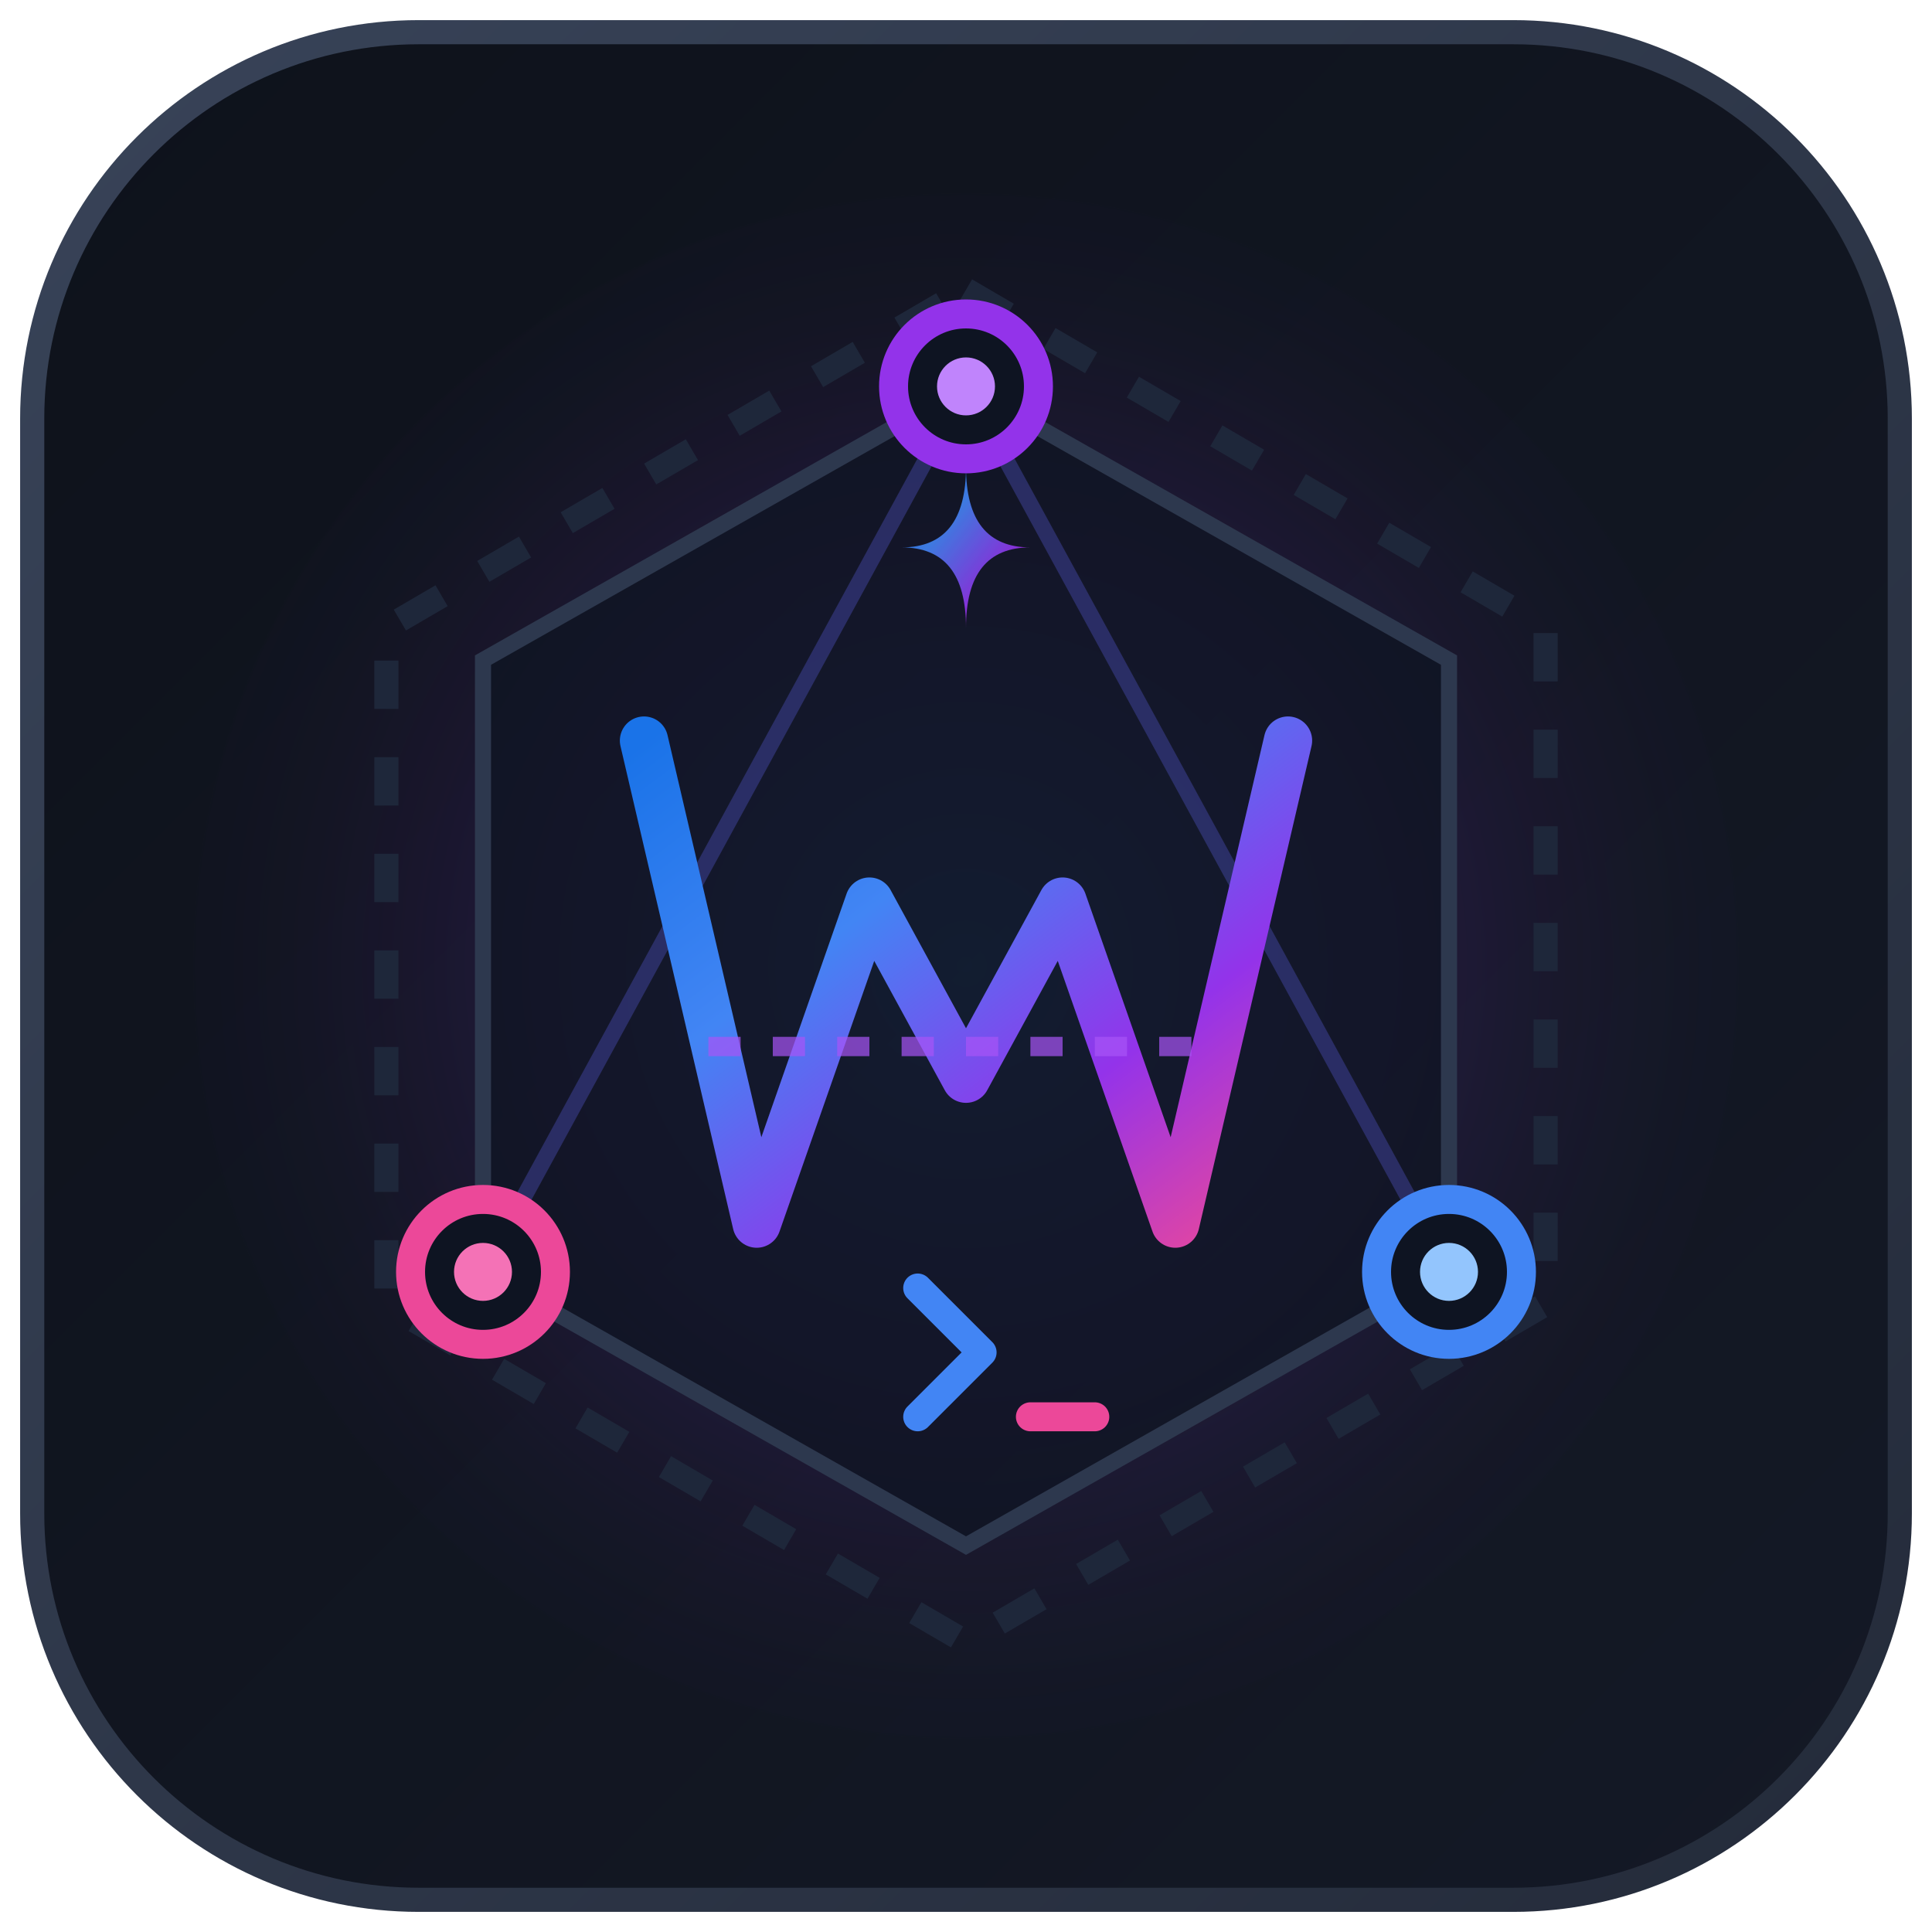
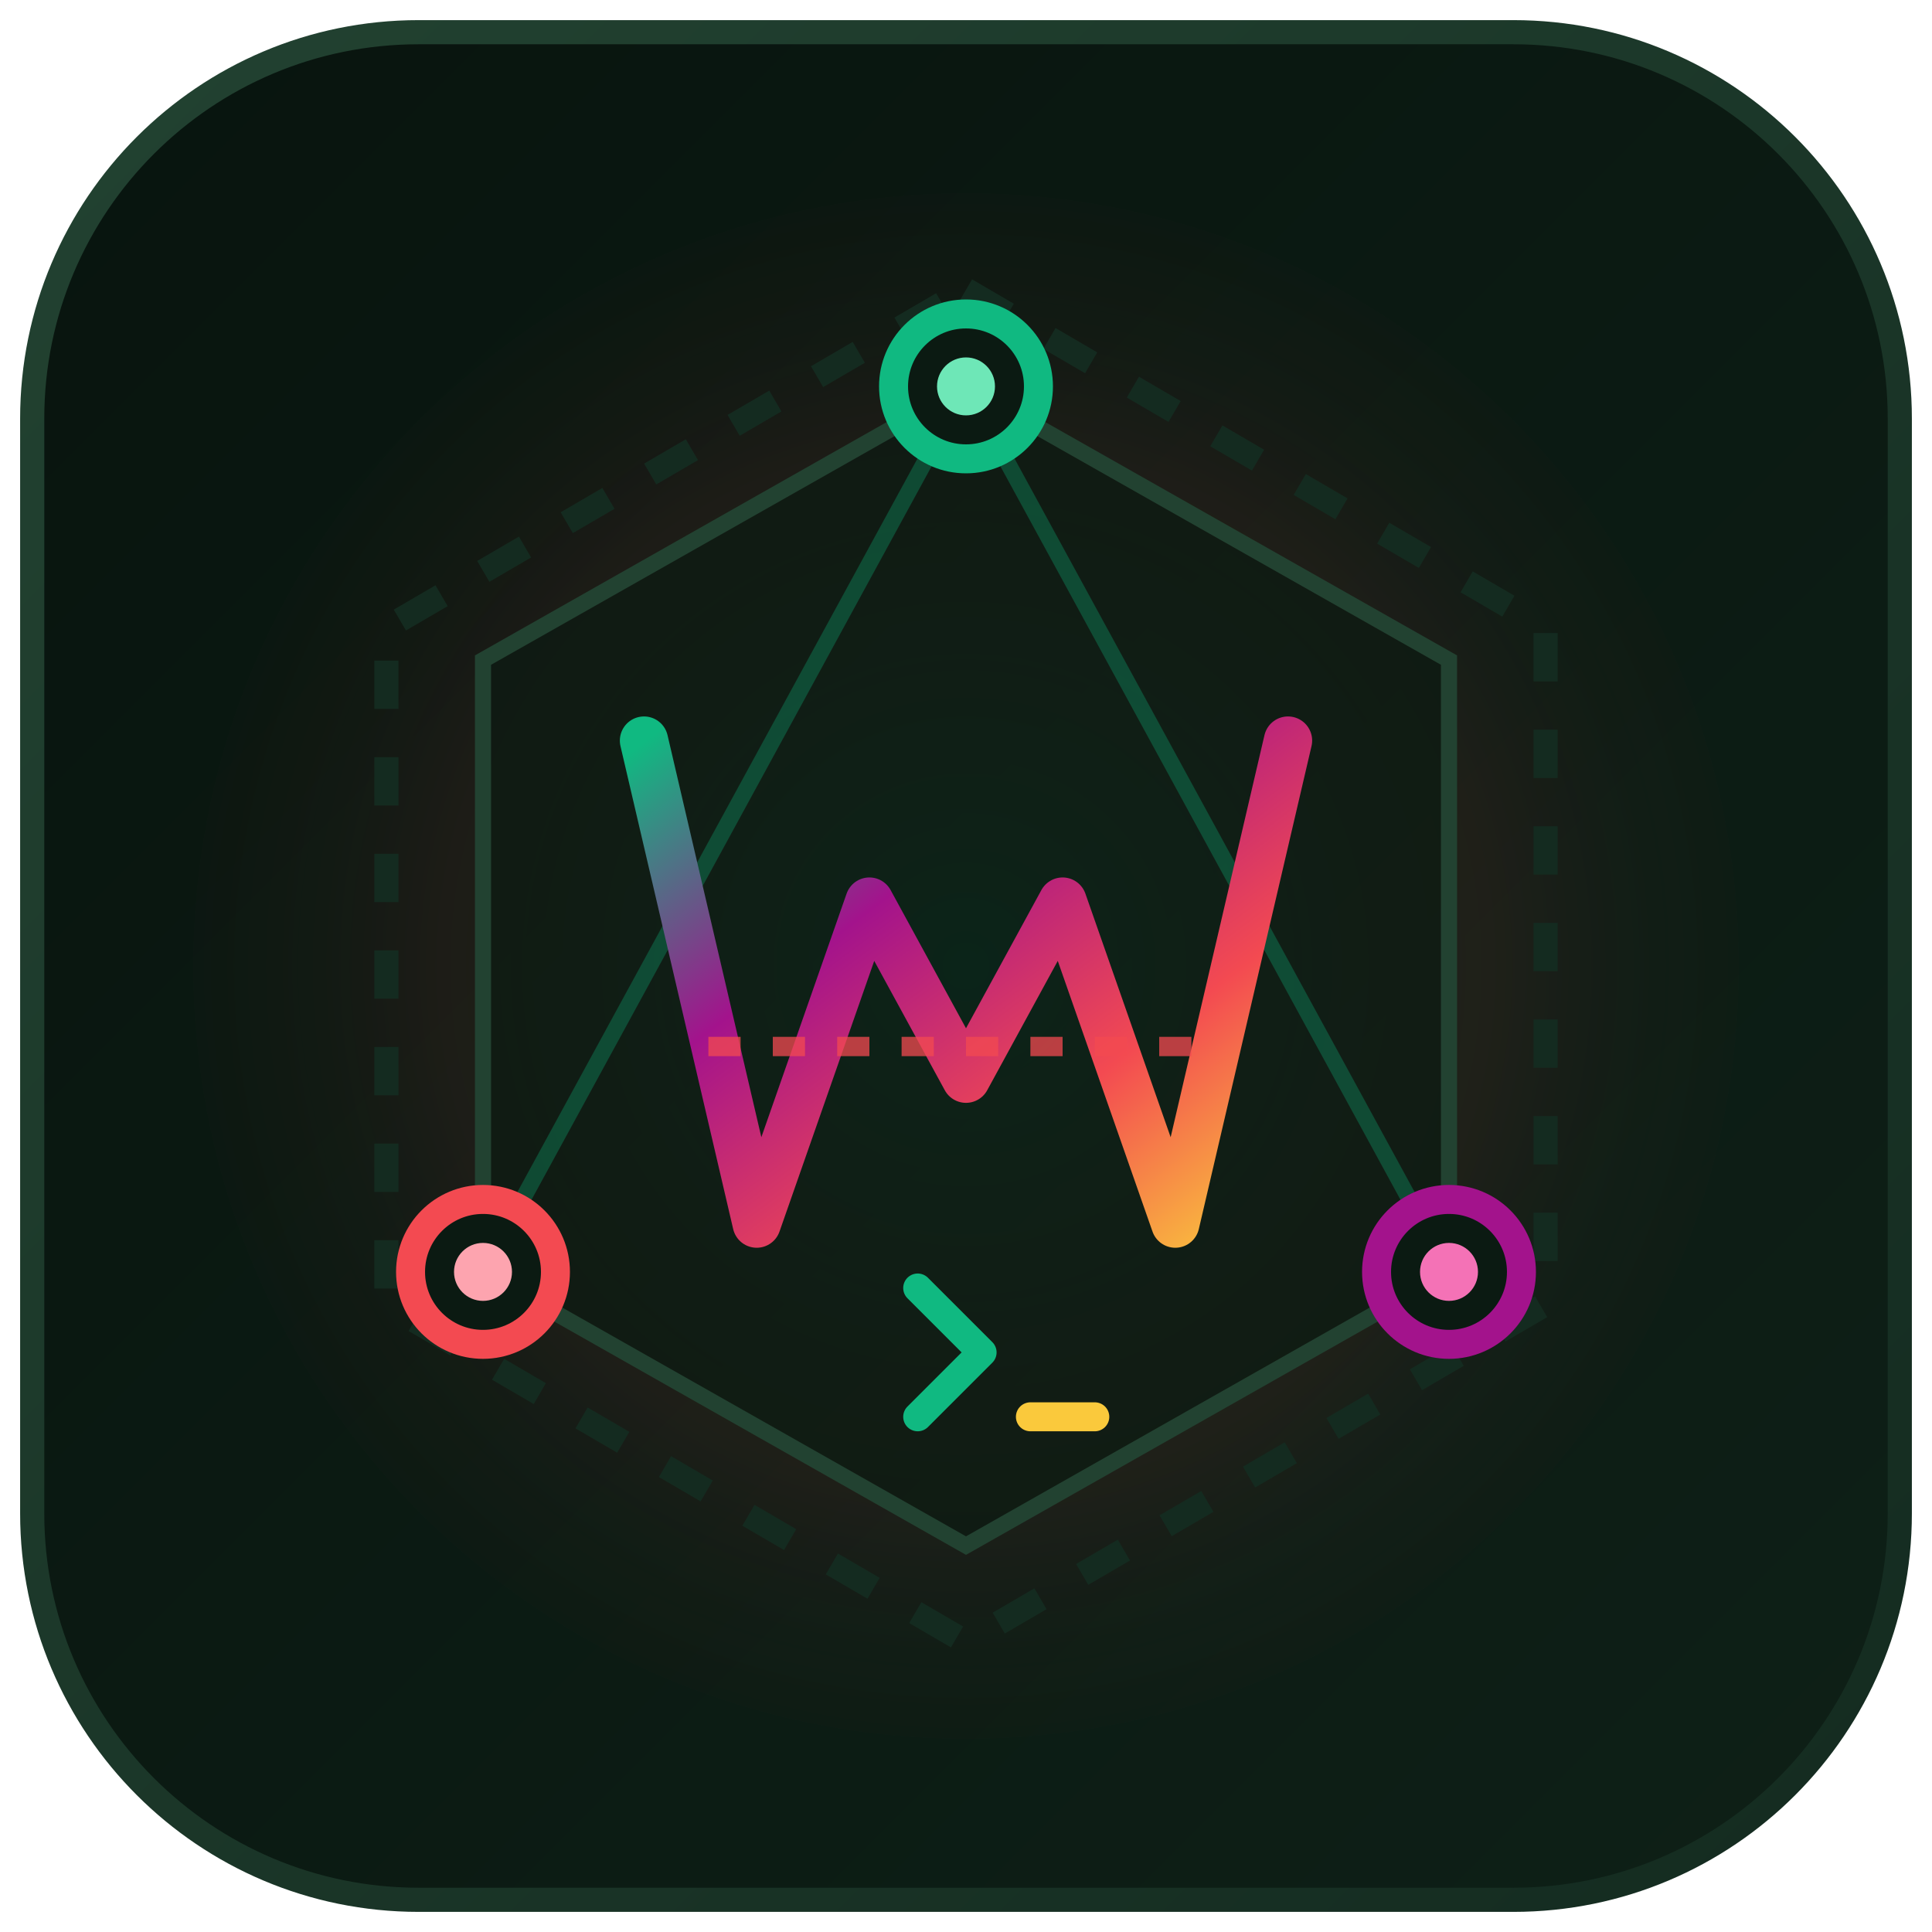
<svg xmlns="http://www.w3.org/2000/svg" viewBox="0 0 120 120" width="100%" height="100%" fill="none">
  <defs>
    <linearGradient id="icon-bg" x1="0%" y1="0%" x2="100%" y2="100%">
-       <stop offset="0%" stop-color="#0E121B" />
-       <stop offset="100%" stop-color="#141926" />
+       <stop offset="0%" stop-color="#08140E" />
+       <stop offset="100%" stop-color="#0E2017" />
    </linearGradient>
    <linearGradient id="icon-border" x1="0%" y1="0%" x2="100%" y2="100%">
-       <stop offset="0%" stop-color="#384358" />
-       <stop offset="100%" stop-color="#242B3A" />
+       <stop offset="0%" stop-color="#224231" />
+       <stop offset="100%" stop-color="#142B20" />
    </linearGradient>
    <linearGradient id="keel-grad" x1="0%" y1="0%" x2="100%" y2="100%">
-       <stop offset="0%" stop-color="#1A73E8" />
-       <stop offset="35%" stop-color="#4285F4" />
-       <stop offset="70%" stop-color="#9333EA" />
-       <stop offset="100%" stop-color="#EC4899" />
+       <stop offset="0%" stop-color="#10B981" />
+       <stop offset="35%" stop-color="#A3138C" />
+       <stop offset="70%" stop-color="#F34A51" />
+       <stop offset="100%" stop-color="#FAC93C" />
    </linearGradient>
    <radialGradient id="icon-glow" cx="60" cy="60" r="55" gradientUnits="userSpaceOnUse">
-       <stop offset="0%" stop-color="#4285F4" stop-opacity="0.25" />
-       <stop offset="50%" stop-color="#9333EA" stop-opacity="0.12" />
-       <stop offset="100%" stop-color="#0E121B" stop-opacity="0" />
+       <stop offset="0%" stop-color="#10B981" stop-opacity="0.22" />
+       <stop offset="60%" stop-color="#F34A51" stop-opacity="0.08" />
+       <stop offset="100%" stop-color="#08140E" stop-opacity="0" />
    </radialGradient>
  </defs>
  <rect x="2" y="2" width="116" height="116" rx="24" fill="url(#icon-bg)" stroke="url(#icon-border)" stroke-width="1.5" />
  <circle cx="60" cy="60" r="48" fill="url(#icon-glow)" />
-   <polygon points="60,18 96,39 96,81 60,102 24,81 24,39" fill="none" stroke="#1E273A" stroke-width="1.5" stroke-dasharray="3 3" />
-   <polygon points="60,24 90,41 90,79 60,96 30,79 30,41" fill="#0E1422" fill-opacity="0.7" stroke="#2D384E" stroke-width="1" />
-   <path d="M60,24 L90,79 M30,79 L60,24" stroke="#6366F1" stroke-opacity="0.3" stroke-width="1" />
+   <polygon points="60,18 96,39 96,81 60,102 24,81 24,39" fill="none" stroke="#142B20" stroke-width="1.5" stroke-dasharray="3 3" />
+   <polygon points="60,24 90,41 90,79 60,96 30,79 30,41" fill="#0B1A12" fill-opacity="0.7" stroke="#224231" stroke-width="1" />
+   <path d="M60,24 L90,79 M30,79 L60,24" stroke="#10B981" stroke-opacity="0.3" stroke-width="1" />
  <path d="M40,46 L47,76 L54,56 L60,67 L66,56 L73,76 L80,46" fill="none" stroke="url(#keel-grad)" stroke-width="3" stroke-linecap="round" stroke-linejoin="round" />
-   <line x1="44" y1="65" x2="76" y2="65" stroke="#A855F7" stroke-width="1.2" stroke-opacity="0.7" stroke-dasharray="2 2" />
-   <path d="M60,29 Q60,34 56,34 Q60,34 60,39 Q60,34 64,34 Q60,34 60,29 Z" fill="url(#keel-grad)" opacity="0.9" />
-   <path d="M57,80 L61,84 L57,88" fill="none" stroke="#4285F4" stroke-width="1.8" stroke-linecap="round" stroke-linejoin="round" />
-   <line x1="64" y1="88" x2="68" y2="88" stroke="#EC4899" stroke-width="1.8" stroke-linecap="round" />
-   <circle cx="60" cy="24" r="4.5" fill="#0E1422" stroke="#9333EA" stroke-width="1.8" />
-   <circle cx="60" cy="24" r="1.8" fill="#C084FC" />
-   <circle cx="90" cy="79" r="4.5" fill="#0E1422" stroke="#4285F4" stroke-width="1.8" />
-   <circle cx="90" cy="79" r="1.8" fill="#93C5FD" />
-   <circle cx="30" cy="79" r="4.5" fill="#0E1422" stroke="#EC4899" stroke-width="1.8" />
-   <circle cx="30" cy="79" r="1.8" fill="#F472B6" />
+   <line x1="44" y1="65" x2="76" y2="65" stroke="#F34A51" stroke-width="1.2" stroke-opacity="0.75" stroke-dasharray="2 2" />
+   <path d="M57,80 L61,84 L57,88" fill="none" stroke="#10B981" stroke-width="1.8" stroke-linecap="round" stroke-linejoin="round" />
+   <line x1="64" y1="88" x2="68" y2="88" stroke="#FAC93C" stroke-width="1.8" stroke-linecap="round" />
+   <circle cx="60" cy="24" r="4.5" fill="#0B1A12" stroke="#10B981" stroke-width="1.8" />
+   <circle cx="60" cy="24" r="1.8" fill="#6EE7B7" />
+   <circle cx="90" cy="79" r="4.5" fill="#0B1A12" stroke="#A3138C" stroke-width="1.8" />
+   <circle cx="90" cy="79" r="1.8" fill="#F472B6" />
+   <circle cx="30" cy="79" r="4.5" fill="#0B1A12" stroke="#F34A51" stroke-width="1.8" />
+   <circle cx="30" cy="79" r="1.8" fill="#FDA4AF" />
</svg>
